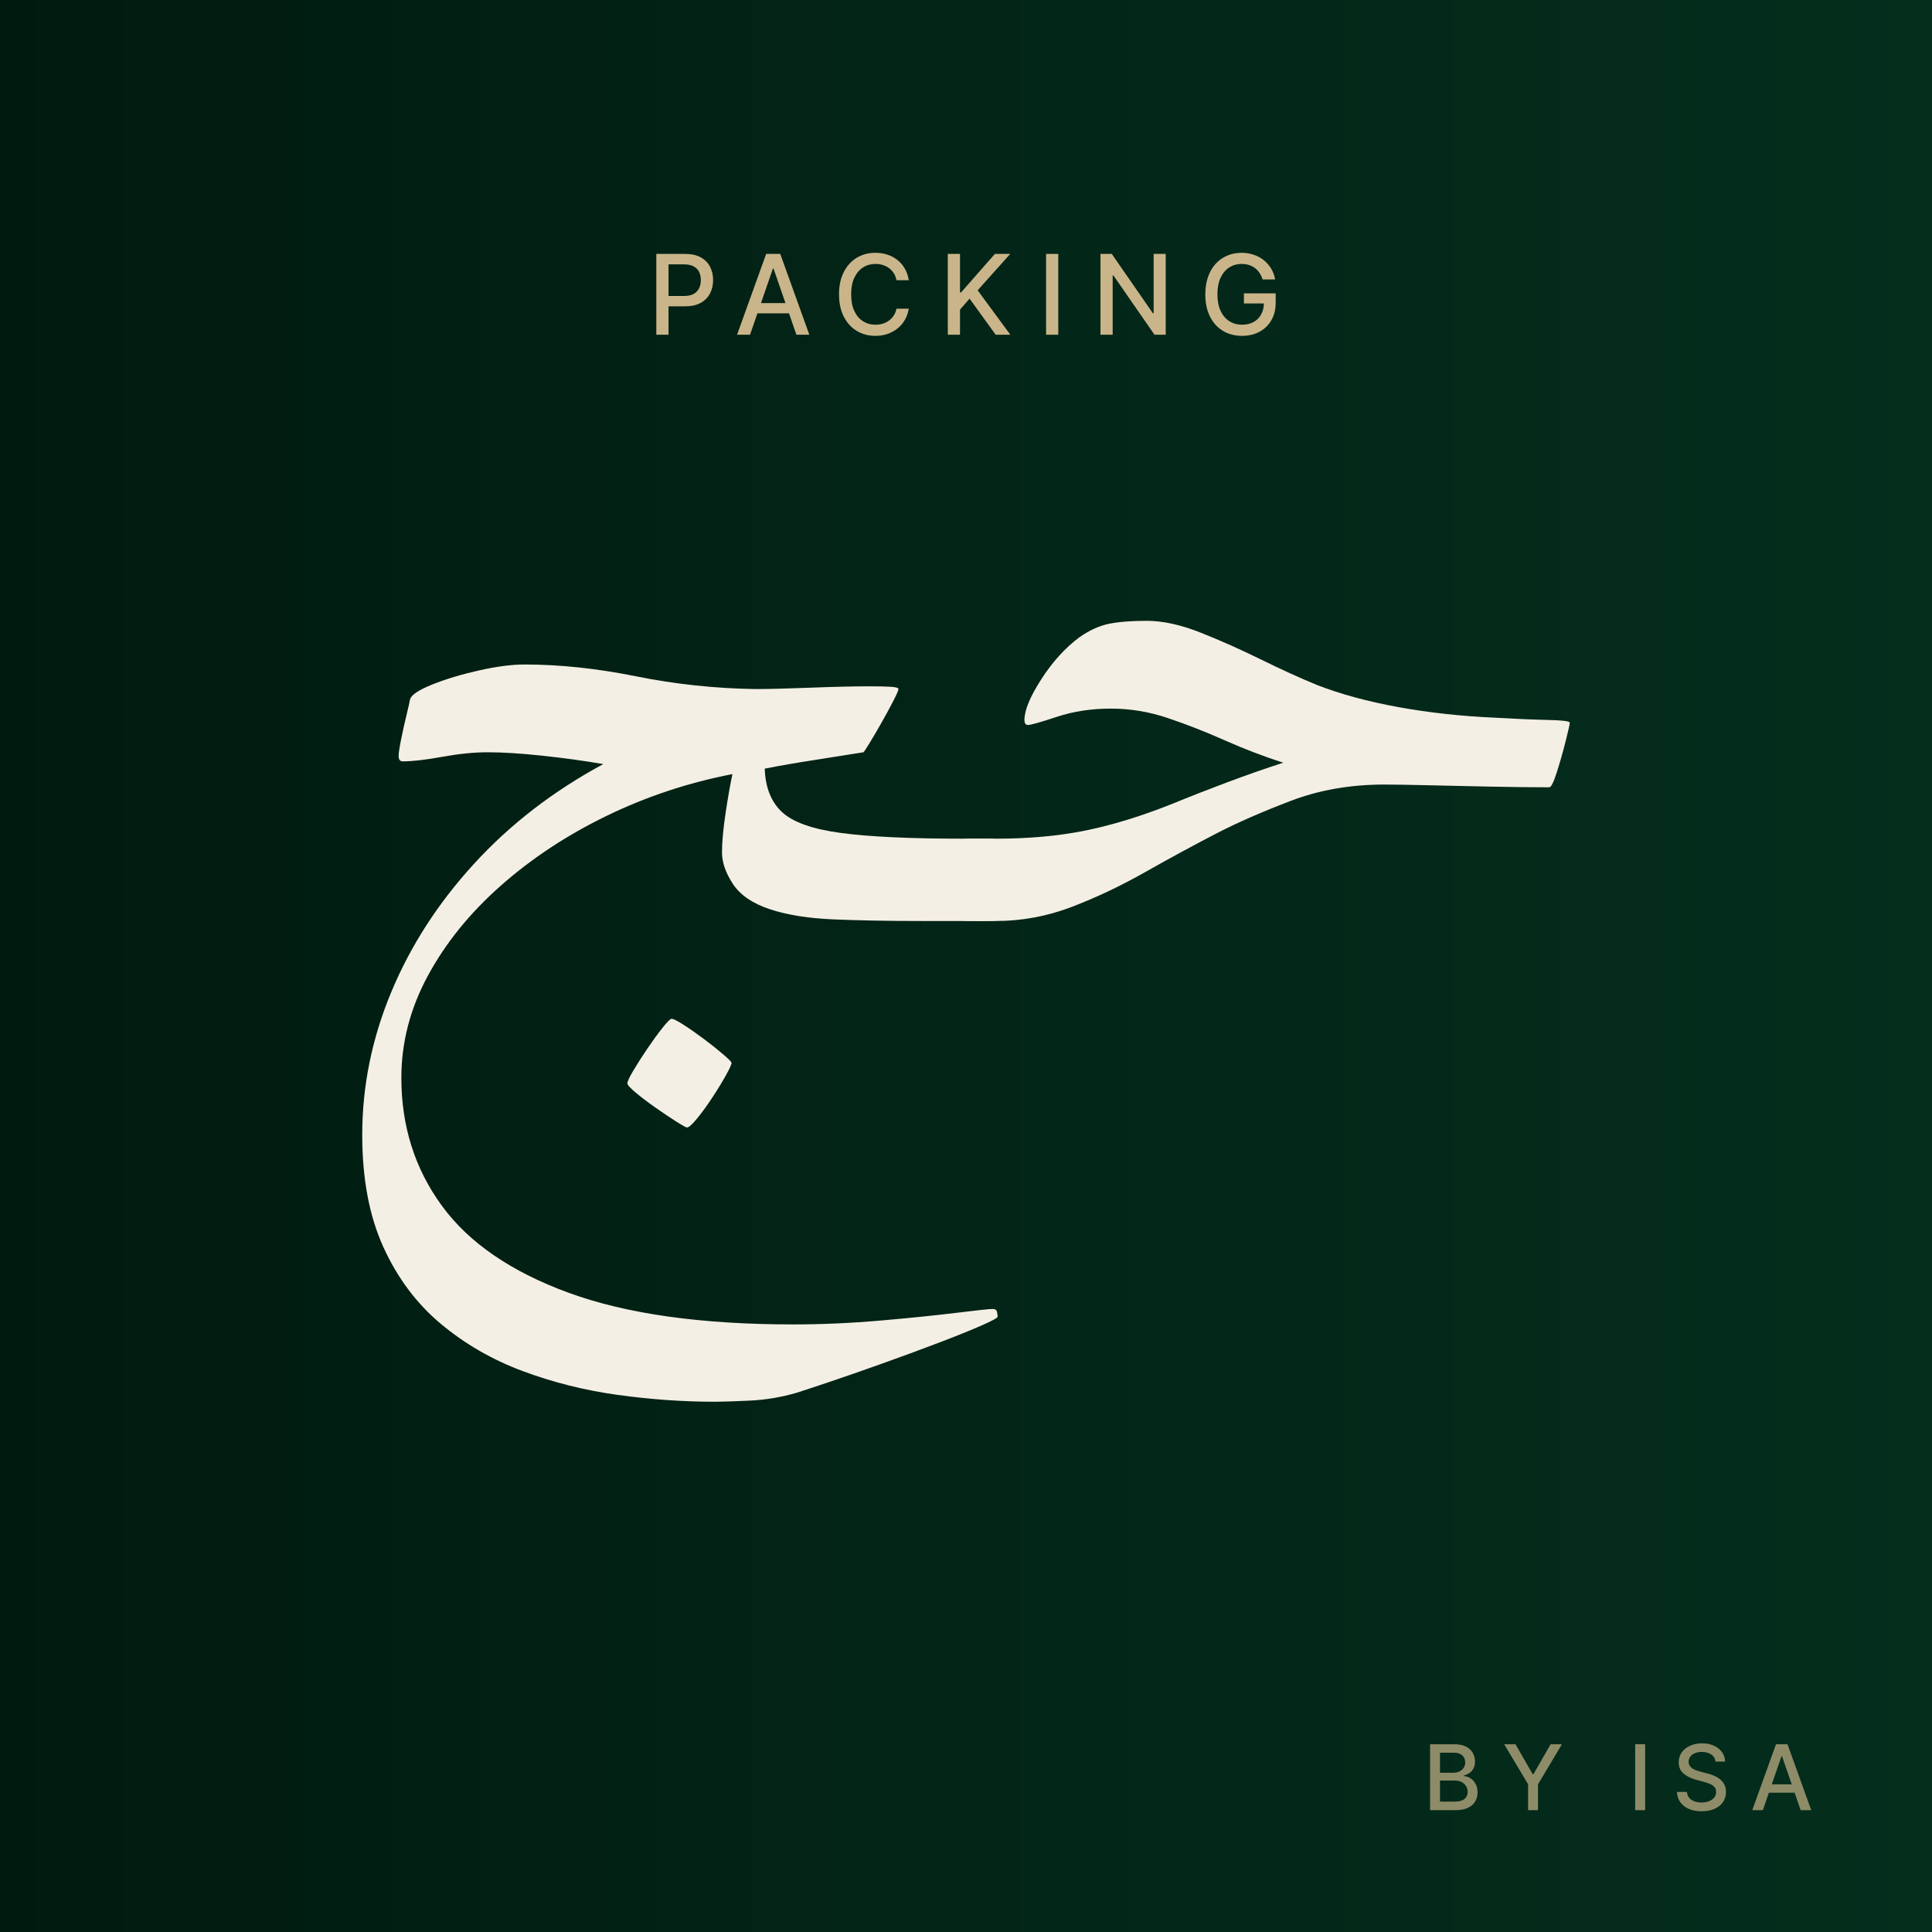
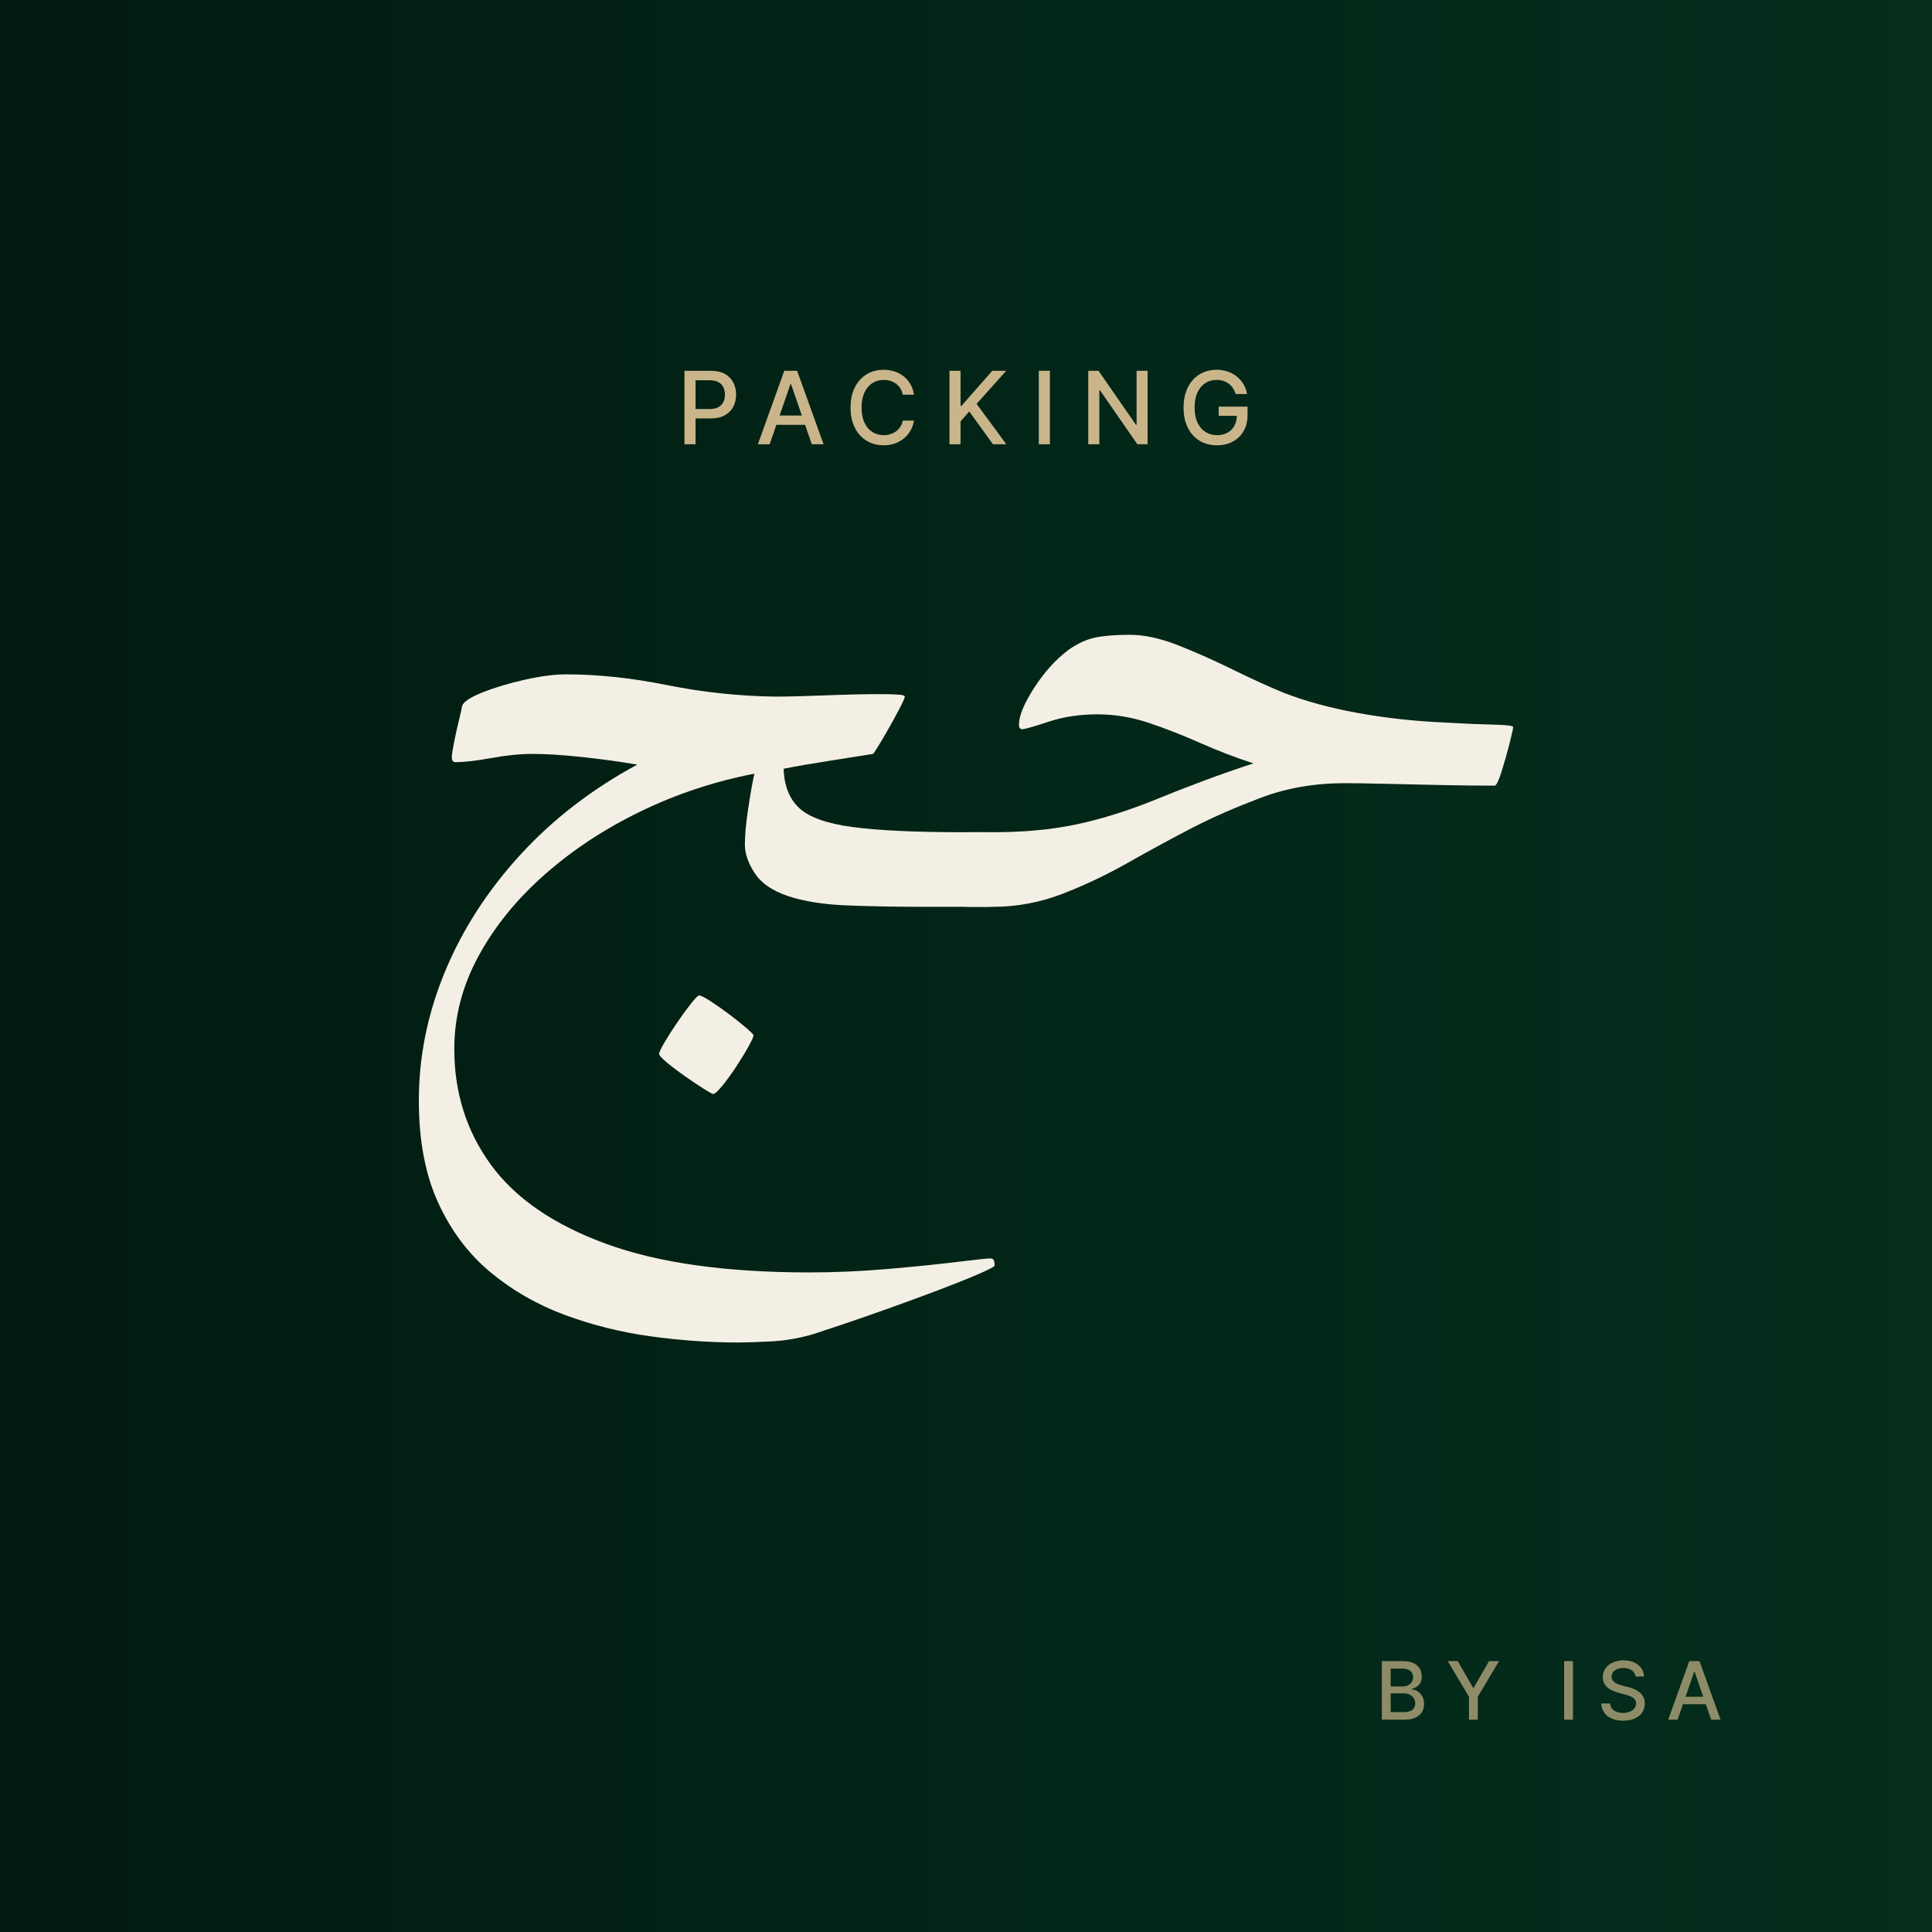
<svg xmlns="http://www.w3.org/2000/svg" width="512" height="512" viewBox="0 0 512 512">
  <defs>
    <linearGradient id="forest" x1="0%" y1="0%" x2="100%" y2="0%">
      <stop offset="0%" stop-color="#011a10" />
      <stop offset="50%" stop-color="#022517" />
      <stop offset="100%" stop-color="#052e1d" />
    </linearGradient>
  </defs>
  <rect width="512" height="512" fill="url(#forest)" />
-   <g transform="translate(256.00,78) scale(0.01046,-0.01046) translate(-8071.00,-1024.00)" fill="#cab58a">
+   <g transform="translate(256.00,108) scale(0.00951,-0.00951) translate(-8071.00,-1024.00)" fill="#cab58a">
    <path d="M225 0V2048H955Q1194 2048 1351.0 1961.0Q1508 1874 1586.0 1723.5Q1664 1573 1664 1385Q1664 1196 1585.5 1045.5Q1507 895 1349.5 807.5Q1192 720 954 720H452V982H926Q1077 982 1171.0 1034.5Q1265 1087 1309.0 1178.0Q1353 1269 1353 1385Q1353 1501 1309.0 1591.0Q1265 1681 1170.5 1732.0Q1076 1783 922 1783H534V0Z" transform="translate(0.00,0.00)" />
    <path d="M398 0H70L807 2048H1164L1901 0H1573L994 1676H978ZM453 802H1517V542H453Z" transform="translate(2201.00,0.00)" />
    <path d="M1926 1382H1614Q1596 1482 1547.0 1558.0Q1498 1634 1427.0 1687.0Q1356 1740 1268.5 1767.0Q1181 1794 1083 1794Q906 1794 766.5 1705.0Q627 1616 546.5 1444.0Q466 1272 466 1024Q466 774 546.5 602.0Q627 430 767.0 342.0Q907 254 1082 254Q1179 254 1266.5 280.5Q1354 307 1425.0 359.0Q1496 411 1545.5 486.5Q1595 562 1614 660L1926 659Q1901 508 1829.5 381.5Q1758 255 1646.5 163.5Q1535 72 1392.0 22.0Q1249 -28 1080 -28Q814 -28 606.0 98.5Q398 225 278.5 461.0Q159 697 159 1024Q159 1352 279.0 1587.5Q399 1823 607.0 1949.5Q815 2076 1080 2076Q1243 2076 1384.5 2029.5Q1526 1983 1639.0 1893.5Q1752 1804 1826.0 1675.5Q1900 1547 1926 1382Z" transform="translate(4695.00,0.00)" />
    <path d="M225 0V2048H534V1070H559L1418 2048H1807L981 1126L1810 0H1438L776 915L534 637V0Z" transform="translate(7385.00,0.00)" />
    <path d="M534 2048V0H225V2048Z" transform="translate(9875.00,0.00)" />
    <path d="M1878 2048V0H1594L553 1502H534V0H225V2048H511L1553 544H1572V2048Z" transform="translate(11253.00,0.00)" />
    <path d="M1611 1401Q1582 1492 1533.5 1564.5Q1485 1637 1418.0 1688.5Q1351 1740 1265.5 1767.0Q1180 1794 1078 1794Q905 1794 766.0 1705.0Q627 1616 546.5 1444.5Q466 1273 466 1025Q466 776 547.0 604.0Q628 432 769.0 343.0Q910 254 1090 254Q1257 254 1381.5 322.0Q1506 390 1574.5 514.5Q1643 639 1643 808L1723 793H1137V1048H1942V815Q1942 557 1832.5 367.5Q1723 178 1530.5 75.0Q1338 -28 1090 -28Q812 -28 602.5 100.0Q393 228 276.0 463.5Q159 699 159 1023Q159 1268 227.0 1463.0Q295 1658 418.5 1794.5Q542 1931 709.5 2003.5Q877 2076 1076 2076Q1242 2076 1385.5 2027.0Q1529 1978 1641.5 1888.0Q1754 1798 1828.0 1674.5Q1902 1551 1928 1401Z" transform="translate(13975.00,0.00)" />
  </g>
-   <g transform="translate(256.00,268.00) scale(0.12053,-0.12053) translate(-1392.50,198.50)" fill="#f4efe4">
+   <g transform="translate(256.00,262.00) scale(0.10923,-0.10923) translate(-1392.50,198.50)" fill="#f4efe4">
    <path d="M1520 91Q1520 57 1507.0 28.5Q1494 0 1440 0H1295Q1186 0 1102.0 3.5Q1018 7 961 26Q904 45 880.0 81.5Q856 118 856 151Q856 185 864.0 238.0Q872 291 879 323Q734 295 603.0 231.5Q472 168 370.0 78.0Q268 -12 209.5 -120.0Q151 -228 151 -345Q151 -504 240.0 -626.0Q329 -748 519.0 -817.5Q709 -887 1012 -887Q1107 -887 1204.5 -878.5Q1302 -870 1371.5 -861.5Q1441 -853 1451 -853Q1459 -853 1460.5 -859.0Q1462 -865 1462 -870Q1462 -874 1424.0 -890.5Q1386 -907 1328.0 -929.0Q1270 -951 1207.0 -973.5Q1144 -996 1093.5 -1013.0Q1043 -1030 1021 -1037Q970 -1052 917.5 -1054.5Q865 -1057 840 -1057Q736 -1057 627.0 -1042.0Q518 -1027 417.5 -989.5Q317 -952 237.5 -885.5Q158 -819 111.5 -717.0Q65 -615 65 -470Q65 -310 128.5 -157.0Q192 -4 311.0 126.0Q430 256 595 345Q531 356 460.5 363.5Q390 371 341 371Q296 371 241.0 361.0Q186 351 154 351Q145 351 145 363Q145 372 150.5 399.5Q156 427 162.5 453.5Q169 480 170 487Q174 502 219.0 520.0Q264 538 322.0 551.0Q380 564 422 564Q538 564 667.0 538.0Q796 512 929 510Q974 510 1050.5 513.0Q1127 516 1182 516Q1209 516 1226.5 515.0Q1244 514 1244 510Q1244 506 1233.0 484.5Q1222 463 1207.0 436.5Q1192 410 1180.0 390.5Q1168 371 1167 371Q1118 363 1059.5 354.0Q1001 345 950 335Q952 273 988.0 239.5Q1024 206 1118.0 193.5Q1212 181 1386 181H1440Q1494 181 1507.0 153.0Q1520 125 1520 91ZM877 -312Q877 -317 864.5 -339.5Q852 -362 834.5 -388.5Q817 -415 801.0 -434.5Q785 -454 779 -454Q776 -454 755.5 -441.0Q735 -428 710.0 -410.5Q685 -393 666.5 -377.5Q648 -362 648 -357Q648 -351 661.0 -329.0Q674 -307 692.0 -280.5Q710 -254 725.5 -234.5Q741 -215 745 -215Q751 -215 772.0 -228.5Q793 -242 817.0 -260.0Q841 -278 859.0 -293.5Q877 -309 877 -312Z" transform="translate(0.00,0.00)" />
    <path d="M1298 436Q1298 431 1289.0 395.5Q1280 360 1269.5 327.0Q1259 294 1253 294Q1194 294 1121.5 295.5Q1049 297 986.0 298.5Q923 300 890 300Q779 300 685.5 264.5Q592 229 522 193Q443 152 363.5 107.0Q284 62 203.0 31.0Q122 0 36 0H-17Q-72 0 -84.5 28.5Q-97 57 -97 91Q-97 125 -84.5 153.0Q-72 181 -17 181H36Q147 181 236.0 199.5Q325 218 425 258Q481 281 545.0 305.0Q609 329 668 348Q603 369 540.0 397.0Q477 425 415.0 446.0Q353 467 289 467Q225 467 170.5 449.0Q116 431 107 431Q99 431 99 442Q99 474 136.0 531.5Q173 589 220 624Q253 647 285.0 653.5Q317 660 368 660Q421 660 486.5 634.0Q552 608 619.0 575.0Q686 542 742 519Q819 489 920.0 470.5Q1021 452 1134 447Q1204 443 1251.0 442.0Q1298 441 1298 436Z" transform="translate(1422.00,0.00)" />
  </g>
-   <g transform="translate(377.06,479.71) scale(0.00853,-0.00853)" fill="#cab58a" fill-opacity="0.7">
+   <g transform="translate(364.50,455.74) scale(0.00758,-0.00758)" fill="#cab58a" fill-opacity="0.7">
    <path d="M225 0V2048H975Q1193 2048 1336.0 1976.5Q1479 1905 1550.0 1783.5Q1621 1662 1621 1510Q1621 1382 1574.0 1294.5Q1527 1207 1448.5 1154.5Q1370 1102 1276 1078V1058Q1378 1053 1475.5 992.5Q1573 932 1637.0 821.0Q1701 710 1701 551Q1701 394 1627.5 269.5Q1554 145 1401.0 72.5Q1248 0 1010 0ZM534 265H980Q1202 265 1298.0 351.0Q1394 437 1394 566Q1394 663 1345.0 744.0Q1296 825 1205.5 873.0Q1115 921 991 921H534ZM534 1162H948Q1052 1162 1135.5 1202.0Q1219 1242 1268.5 1314.5Q1318 1387 1318 1486Q1318 1613 1229.0 1699.0Q1140 1785 956 1785H534Z" transform="translate(0.00,0.00)" />
    <path d="M67 2048H418L953 1117H975L1510 2048H1861L1118 804V0H810V804Z" transform="translate(2461.00,0.00)" />
    <path d="" transform="translate(5008.00,0.00)" />
    <path d="M534 2048V0H225V2048Z" transform="translate(6373.00,0.00)" />
    <path d="M1342 1510Q1326 1652 1210.0 1730.5Q1094 1809 918 1809Q792 1809 700.0 1769.5Q608 1730 557.5 1661.5Q507 1593 507 1506Q507 1433 541.5 1380.0Q576 1327 632.5 1291.5Q689 1256 754.0 1232.5Q819 1209 879 1194L1079 1142Q1177 1118 1280.0 1077.0Q1383 1036 1471.0 969.0Q1559 902 1613.5 803.0Q1668 704 1668 566Q1668 392 1578.5 257.0Q1489 122 1319.5 44.0Q1150 -34 910 -34Q680 -34 512.0 39.0Q344 112 249.0 246.5Q154 381 144 566H454Q463 455 526.5 381.5Q590 308 689.5 272.5Q789 237 908 237Q1039 237 1141.5 278.5Q1244 320 1303.0 394.5Q1362 469 1362 569Q1362 660 1310.5 718.0Q1259 776 1171.5 814.0Q1084 852 974 881L732 947Q486 1014 342.5 1144.0Q199 1274 199 1488Q199 1665 295.0 1797.0Q391 1929 555.0 2002.5Q719 2076 925 2076Q1133 2076 1292.5 2003.0Q1452 1930 1544.0 1802.5Q1636 1675 1640 1510Z" transform="translate(7751.00,0.00)" />
    <path d="M398 0H70L807 2048H1164L1901 0H1573L994 1676H978ZM453 802H1517V542H453Z" transform="translate(10166.00,0.00)" />
  </g>
</svg>
